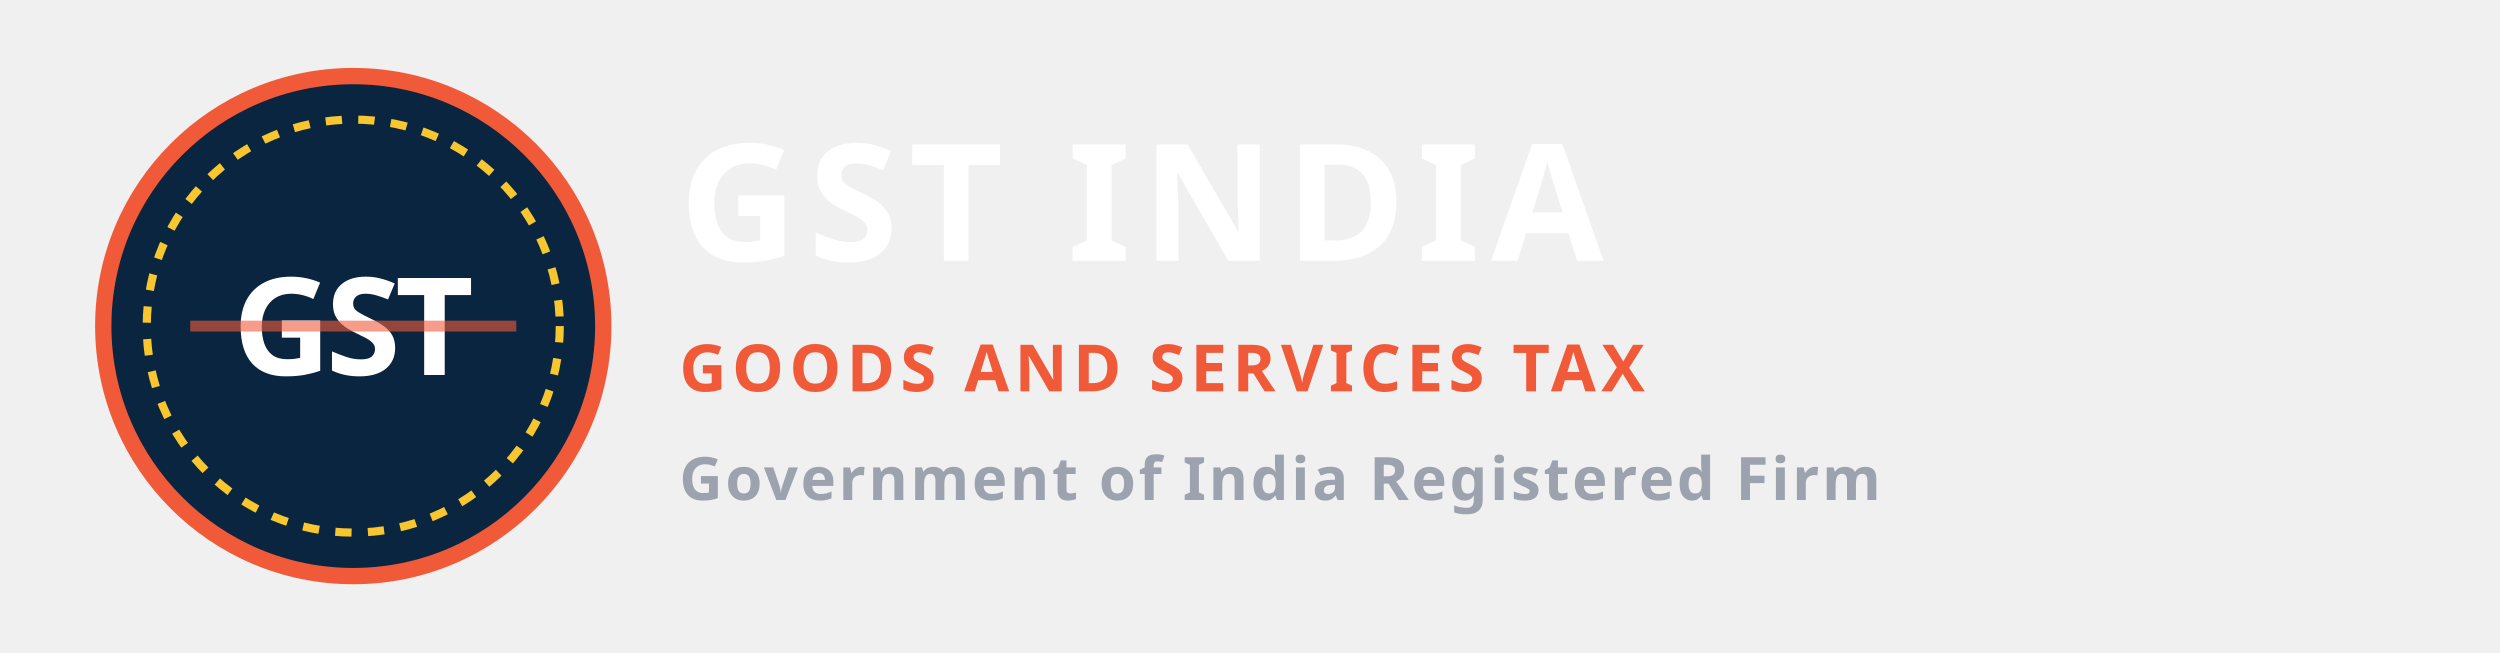
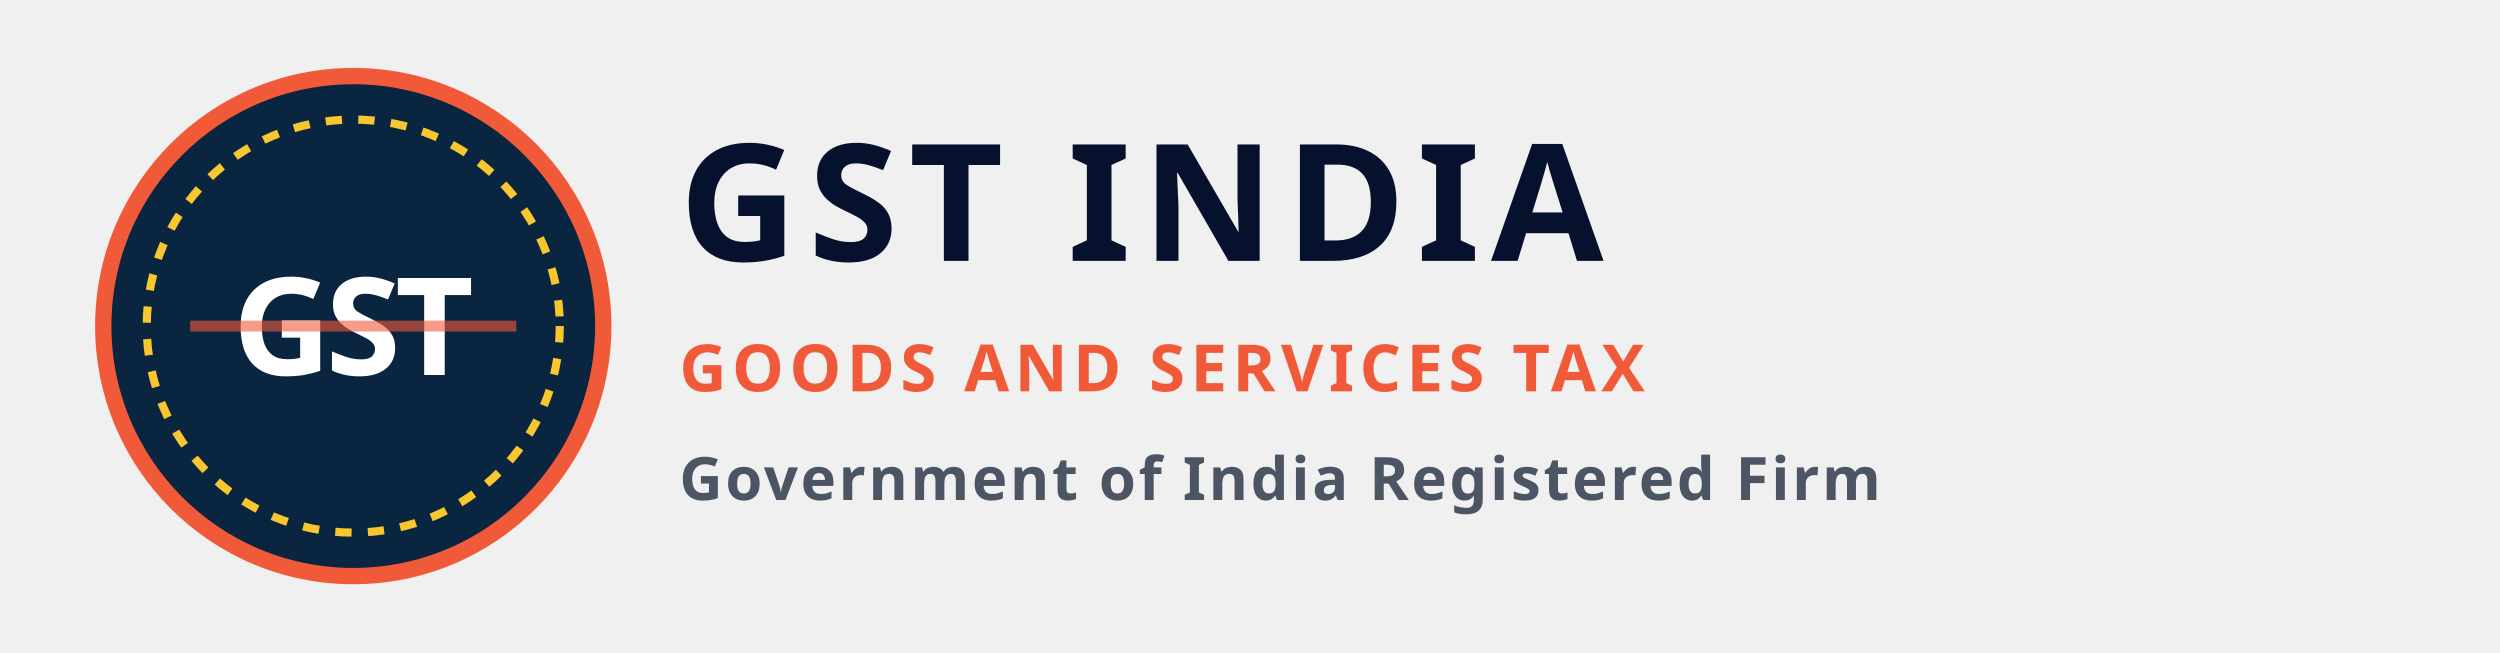
<svg xmlns="http://www.w3.org/2000/svg" viewBox="0 0 460 120" fill="none">
  <g transform="translate(10, 0)">
    <circle cx="55" cy="60" r="46" fill="#0A2540" stroke="#F15A38" stroke-width="3" />
    <circle cx="55" cy="60" r="38" stroke="#F8C62E" stroke-width="1.5" stroke-dasharray="3 3" />
    <text x="55" y="69" font-family="system-ui, sans-serif" font-size="25" font-weight="900" fill="#FFFFFF" text-anchor="middle" letter-spacing="-1">GST</text>
    <path d="M25 60H85" stroke="#F15A38" stroke-width="2" opacity="0.6" />
  </g>
  <g transform="translate(125, 0)">
-     <text x="0" y="48" font-family="system-ui, sans-serif" font-size="30" font-weight="900" fill="#FFFFFF" letter-spacing="2">GST INDIA</text>
+     <text x="0" y="48" font-family="system-ui, sans-serif" font-size="30" font-weight="900" fill="#06112E" letter-spacing="2">GST INDIA</text>
    <text x="0" y="72" font-family="system-ui, sans-serif" font-size="12" font-weight="800" fill="#F15A38" letter-spacing="1">GOODS AND SERVICES TAX</text>
-     <text x="0" y="92" font-family="system-ui, sans-serif" font-size="11" font-weight="700" fill="#9CA3AF" letter-spacing="0.5">Government of India Registered Firm</text>
+     <text x="0" y="92" font-family="system-ui, sans-serif" font-size="11" font-weight="700" fill="#4B5563" letter-spacing="0.5">Government of India Registered Firm</text>
  </g>
</svg>
